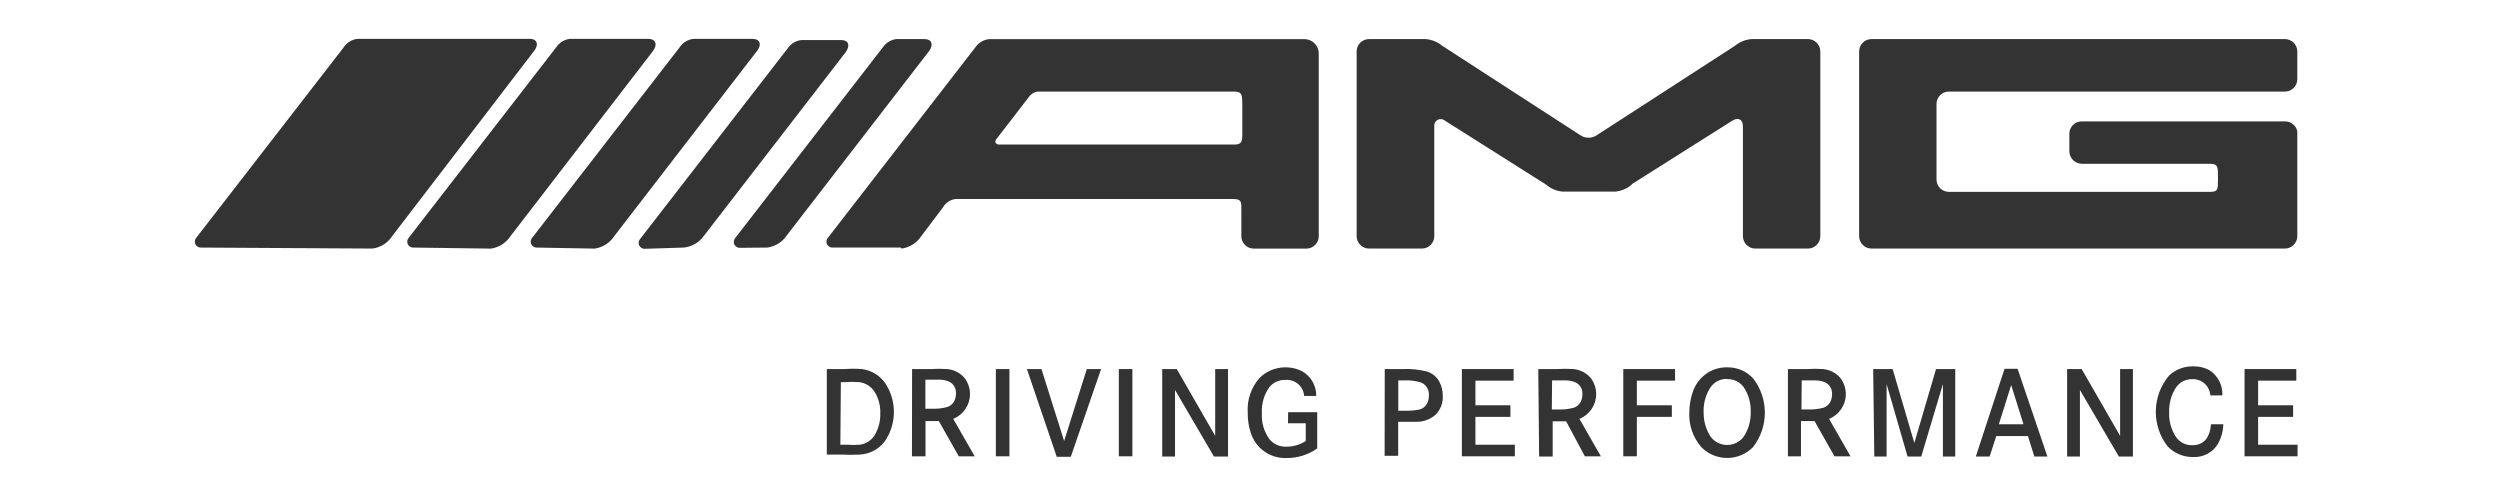
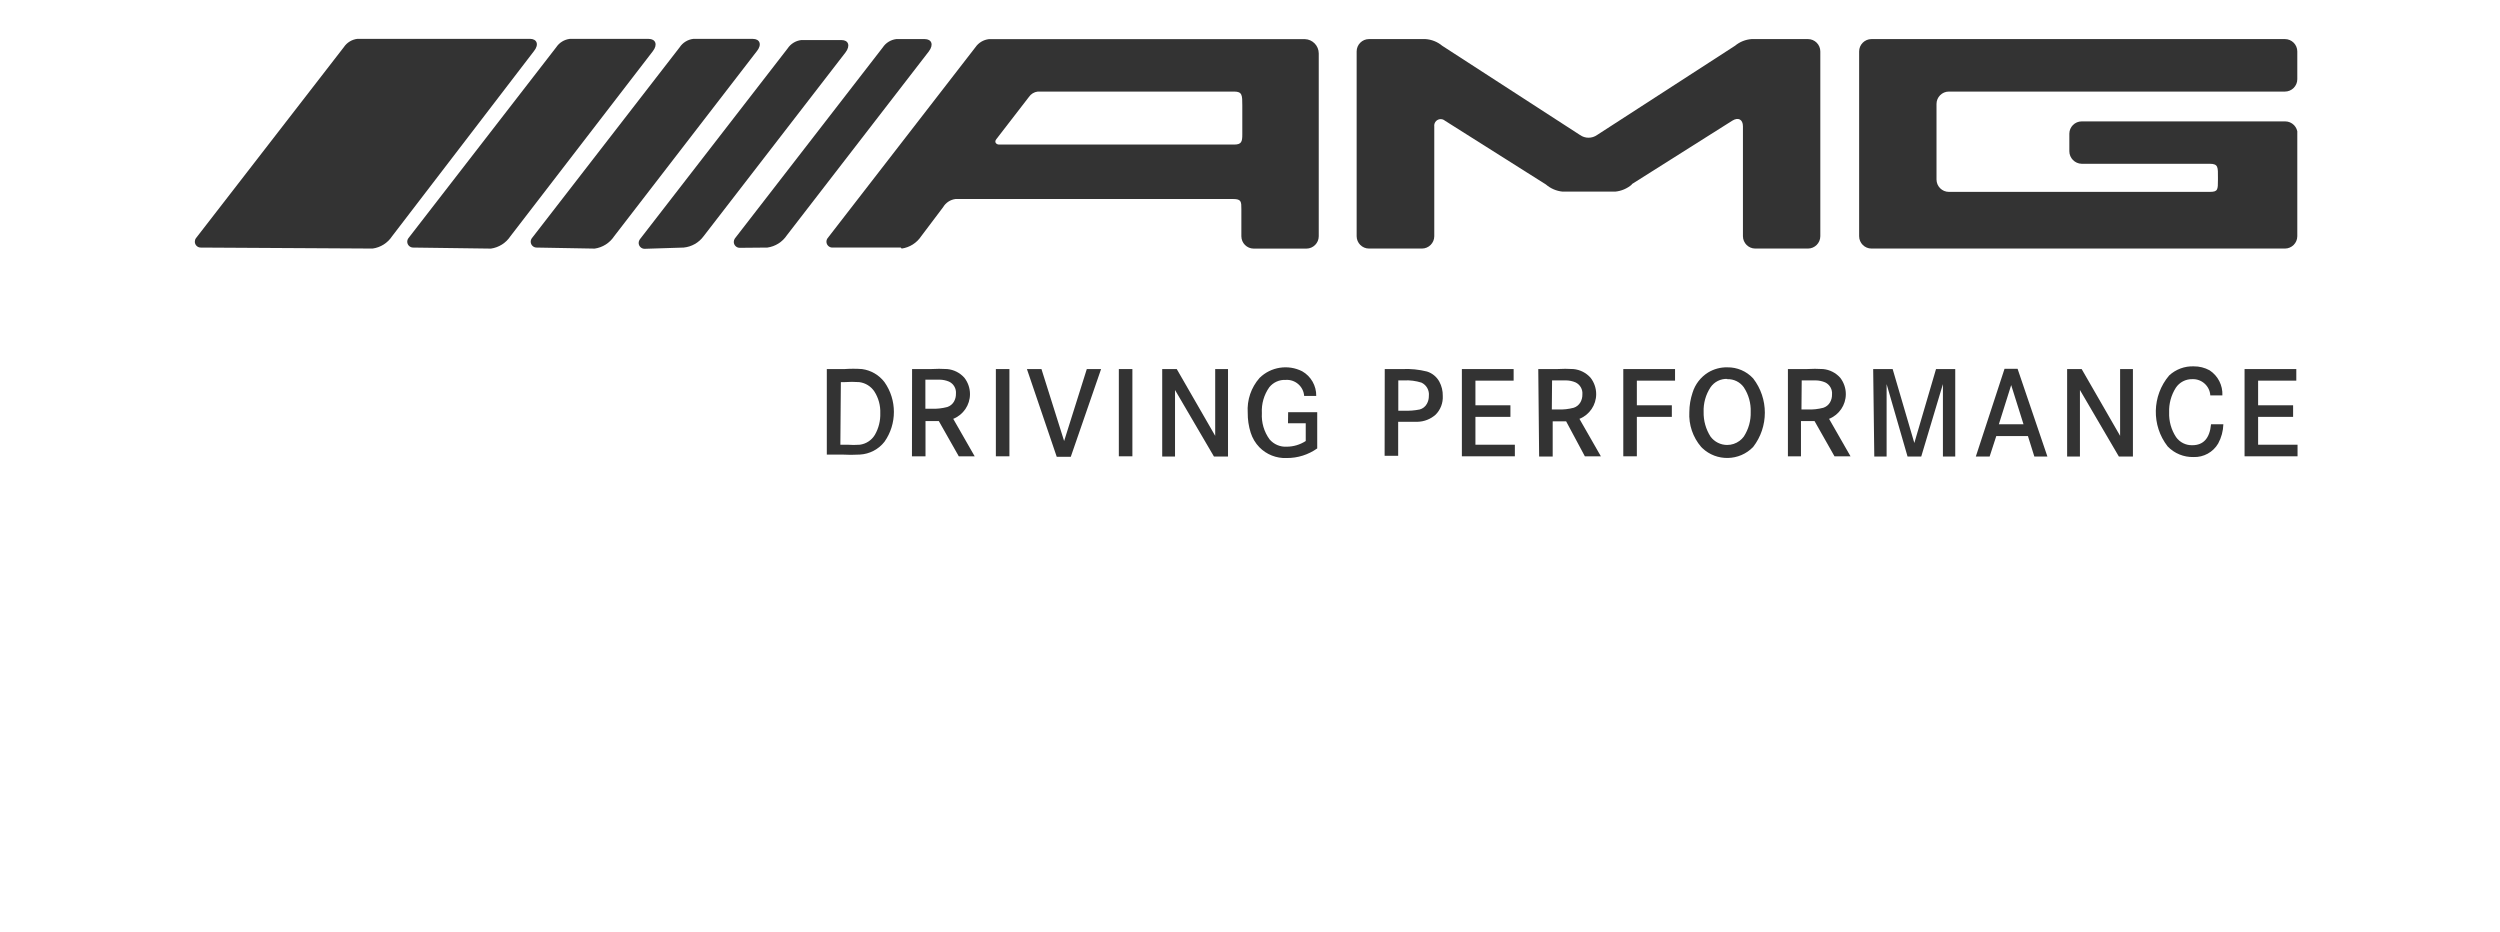
- <svg xmlns="http://www.w3.org/2000/svg" width="100%" height="100%" viewBox="0 0 161 32" version="1.1" xml:space="preserve" style="fill-rule:evenodd;clip-rule:evenodd;stroke-linejoin:round;stroke-miterlimit:1.414;">
+ <svg xmlns="http://www.w3.org/2000/svg" width="100%" height="100%" viewBox="0 0 161 60" version="1.1" xml:space="preserve" style="fill-rule:evenodd;clip-rule:evenodd;stroke-linejoin:round;stroke-miterlimit:1.414;">
  <g id="Layer1" transform="matrix(1,0,0,1,5.01591,1.38639)">
    <g transform="matrix(1.58705,0,0,1.58705,7.53074,1.11468)">
      <path d="M85.325,3.85C85.325,3.576 85.099,3.35 84.825,3.35L76.565,3.35C76.291,3.35 76.065,3.576 76.065,3.85L76.065,4.56C76.064,4.836 76.289,5.065 76.565,5.07L81.765,5.07C82.115,5.07 82.095,5.22 82.095,5.63L82.095,5.72C82.095,6.12 82.095,6.21 81.765,6.21L71.175,6.21C70.901,6.21 70.675,5.984 70.675,5.71L70.675,2.64C70.675,2.366 70.901,2.14 71.175,2.14L84.815,2.14C85.089,2.14 85.315,1.914 85.315,1.64L85.315,0.51C85.315,0.236 85.089,0.01 84.815,0.01L68.035,0.01C67.761,0.01 67.535,0.236 67.535,0.51L67.535,8.01C67.535,8.284 67.761,8.51 68.035,8.51L84.815,8.51C85.089,8.51 85.315,8.284 85.315,8.01L85.315,3.76" style="fill:rgb(51,51,51);fill-rule:nonzero;" />
    </g>
    <g transform="matrix(1.58705,0,0,1.58705,7.53074,1.11468)">
      <path d="M58.315,5.91C58.124,6.075 57.886,6.177 57.635,6.2L55.505,6.2C55.254,6.177 55.016,6.075 54.825,5.91L50.725,3.32C50.678,3.28 50.617,3.258 50.555,3.258C50.411,3.258 50.293,3.376 50.293,3.52C50.293,3.53 50.294,3.54 50.295,3.55L50.295,8.01C50.295,8.284 50.069,8.51 49.795,8.51L47.645,8.51C47.371,8.51 47.145,8.284 47.145,8.01L47.145,0.51C47.145,0.236 47.371,0.01 47.645,0.01L49.935,0.01C50.185,0.026 50.423,0.12 50.615,0.28L56.205,3.9C56.414,4.05 56.696,4.05 56.905,3.9L62.5,0.28C62.69,0.122 62.924,0.028 63.17,0.01L65.46,0.01C65.734,0.01 65.96,0.236 65.96,0.51L65.96,8.01C65.96,8.284 65.734,8.51 65.46,8.51L63.32,8.51C63.046,8.51 62.82,8.284 62.82,8.01L62.82,3.55C62.82,3.27 62.63,3.17 62.39,3.32L58.305,5.9L58.315,5.91Z" style="fill:rgb(51,51,51);fill-rule:nonzero;" />
    </g>
    <g transform="matrix(1.58705,0,0,1.58705,7.53074,1.11468)">
      <path d="M28.645,8.47L25.875,8.47C25.873,8.47 25.871,8.47 25.869,8.47C25.74,8.47 25.633,8.366 25.63,8.237C25.629,8.185 25.645,8.134 25.675,8.092L31.675,0.342C31.802,0.157 32.003,0.037 32.225,0.012L45.045,0.012C45.356,0.021 45.607,0.28 45.607,0.592C45.607,0.598 45.607,0.605 45.607,0.612L45.607,8.012C45.607,8.286 45.381,8.512 45.107,8.512L42.967,8.512C42.693,8.512 42.467,8.286 42.467,8.012L42.467,6.91C42.467,6.61 42.467,6.5 42.137,6.5L30.865,6.5C30.657,6.527 30.472,6.649 30.365,6.83L29.475,8.01C29.295,8.282 29.008,8.464 28.685,8.51L28.645,8.47ZM34.205,2.14C34.059,2.157 33.927,2.237 33.845,2.36L32.525,4.07C32.425,4.19 32.525,4.29 32.635,4.29L42.175,4.29C42.475,4.29 42.505,4.17 42.505,3.88L42.505,2.7C42.505,2.29 42.505,2.14 42.175,2.14L34.205,2.14Z" style="fill:rgb(51,51,51);fill-rule:nonzero;" />
    </g>
    <g transform="matrix(1.58705,0,0,1.58705,7.53074,1.11468)">
      <path d="M23.235,8.47C23.558,8.424 23.845,8.242 24.025,7.97L29.785,0.51C29.995,0.23 29.895,0.01 29.615,0.01L28.465,0.01C28.241,0.037 28.039,0.162 27.915,0.35L21.915,8.1C21.886,8.141 21.87,8.19 21.87,8.24C21.87,8.372 21.978,8.48 22.11,8.48C22.112,8.48 22.113,8.48 22.115,8.48L23.235,8.47Z" style="fill:rgb(51,51,51);fill-rule:nonzero;" />
    </g>
    <g transform="matrix(1.58705,0,0,1.58705,7.53074,1.11468)">
      <path d="M19.835,8.47C20.158,8.439 20.453,8.272 20.645,8.01L26.405,0.55C26.615,0.27 26.515,0.05 26.245,0.05L24.605,0.05C24.381,0.077 24.179,0.202 24.055,0.39L18.055,8.14C18.026,8.181 18.01,8.23 18.01,8.28C18.01,8.412 18.118,8.52 18.25,8.52C18.252,8.52 18.253,8.52 18.255,8.52L19.835,8.47Z" style="fill:rgb(51,51,51);fill-rule:nonzero;" />
    </g>
    <g transform="matrix(1.58705,0,0,1.58705,7.53074,1.11468)">
      <path d="M13.875,8.47C13.873,8.47 13.871,8.47 13.869,8.47C13.74,8.47 13.633,8.366 13.63,8.237C13.629,8.185 13.645,8.134 13.675,8.092L19.675,0.342C19.799,0.154 20.001,0.029 20.225,0.002L22.645,0.002C22.925,0.002 23.025,0.232 22.805,0.502L17.015,8.012C16.835,8.284 16.548,8.466 16.225,8.512L13.875,8.47Z" style="fill:rgb(51,51,51);fill-rule:nonzero;" />
    </g>
    <g transform="matrix(1.58705,0,0,1.58705,7.53074,1.11468)">
      <path d="M8.865,8.47C8.863,8.47 8.861,8.47 8.859,8.47C8.73,8.47 8.623,8.366 8.62,8.237C8.619,8.185 8.635,8.134 8.665,8.092L14.665,0.342C14.789,0.154 14.991,0.029 15.215,0.002L18.415,0.002C18.695,0.002 18.795,0.232 18.585,0.502L12.805,8.012C12.625,8.284 12.338,8.466 12.015,8.512L8.865,8.47Z" style="fill:rgb(51,51,51);fill-rule:nonzero;" />
    </g>
    <g transform="matrix(1.58705,0,0,1.58705,7.53074,1.11468)">
      <path d="M0.245,8.47C0.243,8.47 0.241,8.47 0.239,8.47C0.11,8.47 0.003,8.366 0,8.237C-0.001,8.184 0.014,8.133 0.045,8.09L6.045,0.34C6.171,0.15 6.374,0.026 6.6,0L13.6,0C13.88,0 13.98,0.23 13.76,0.5L8.005,8.01C7.826,8.283 7.538,8.465 7.215,8.51L0.245,8.47Z" style="fill:rgb(51,51,51);fill-rule:nonzero;" />
    </g>
    <g transform="matrix(1.58705,0,0,1.58705,7.53074,1.11468)">
      <path d="M25.645,13.4L26.365,13.4C26.601,13.383 26.839,13.383 27.075,13.4C27.436,13.449 27.764,13.64 27.985,13.93C28.495,14.654 28.495,15.626 27.985,16.35C27.743,16.66 27.378,16.849 26.985,16.87C26.742,16.884 26.498,16.884 26.255,16.87L25.645,16.87L25.645,13.4ZM26.195,16.47L26.485,16.47C26.651,16.483 26.819,16.483 26.985,16.47C27.239,16.437 27.463,16.289 27.595,16.07C27.749,15.803 27.825,15.498 27.815,15.19C27.826,14.879 27.743,14.572 27.575,14.31C27.436,14.101 27.214,13.963 26.965,13.93C26.765,13.915 26.565,13.915 26.365,13.93L26.215,13.93L26.195,16.47Z" style="fill:rgb(51,51,51);fill-rule:nonzero;" />
    </g>
    <g transform="matrix(1.58705,0,0,1.58705,7.53074,1.11468)">
      <path d="M29.105,13.4L29.865,13.4C30.088,13.386 30.312,13.386 30.535,13.4C30.801,13.426 31.047,13.551 31.225,13.75C31.374,13.94 31.455,14.175 31.455,14.417C31.455,14.858 31.185,15.257 30.775,15.42L31.645,16.94L31,16.94L30.19,15.51L29.65,15.51L29.65,16.94L29.1,16.94L29.105,13.4ZM29.645,15.01L29.895,15.01C30.111,15.019 30.326,14.995 30.535,14.94C30.649,14.902 30.745,14.824 30.805,14.72C30.86,14.623 30.888,14.512 30.885,14.4C30.904,14.194 30.792,13.998 30.605,13.91C30.485,13.859 30.356,13.832 30.225,13.83L29.645,13.83L29.645,15.01Z" style="fill:rgb(51,51,51);fill-rule:nonzero;" />
    </g>
    <g transform="matrix(1.58705,0,0,1.58705,7.53074,1.11468)">
      <rect x="32.505" y="13.4" width="0.55" height="3.54" style="fill:rgb(51,51,51);fill-rule:nonzero;" />
    </g>
    <g transform="matrix(1.58705,0,0,1.58705,7.53074,1.11468)">
      <path d="M33.765,13.4L34.355,13.4L35.275,16.32L36.195,13.4L36.775,13.4L35.545,16.96L34.975,16.96L33.765,13.4Z" style="fill:rgb(51,51,51);fill-rule:nonzero;" />
    </g>
    <g transform="matrix(1.58705,0,0,1.58705,7.53074,1.11468)">
      <rect x="37.495" y="13.4" width="0.55" height="3.54" style="fill:rgb(51,51,51);fill-rule:nonzero;" />
    </g>
    <g transform="matrix(1.58705,0,0,1.58705,7.53074,1.11468)">
      <path d="M39.255,13.4L39.845,13.4L41.405,16.11L41.405,13.4L41.925,13.4L41.925,16.95L41.355,16.95L39.775,14.25L39.775,16.95L39.255,16.95L39.255,13.4Z" style="fill:rgb(51,51,51);fill-rule:nonzero;" />
    </g>
    <g transform="matrix(1.58705,0,0,1.58705,7.53074,1.11468)">
      <path d="M44.365,15.15L45.545,15.15L45.545,16.62C45.183,16.877 44.749,17.014 44.305,17.01C43.889,17.028 43.485,16.868 43.195,16.57C43.034,16.403 42.915,16.201 42.845,15.98C42.762,15.718 42.722,15.445 42.725,15.17C42.691,14.655 42.864,14.147 43.205,13.76C43.663,13.309 44.362,13.2 44.935,13.49C45.293,13.694 45.512,14.078 45.505,14.49L45.015,14.49C44.988,14.107 44.652,13.814 44.269,13.84C44.01,13.826 43.76,13.938 43.599,14.14C43.383,14.446 43.278,14.816 43.299,15.19C43.277,15.568 43.386,15.943 43.609,16.25C43.782,16.455 44.042,16.566 44.309,16.55C44.582,16.549 44.85,16.469 45.079,16.32L45.079,15.6L44.359,15.6L44.365,15.15Z" style="fill:rgb(51,51,51);fill-rule:nonzero;" />
    </g>
    <g transform="matrix(1.58705,0,0,1.58705,7.53074,1.11468)">
      <path d="M48.285,13.4L49,13.4C49.336,13.384 49.673,13.418 50,13.5C50.213,13.567 50.392,13.714 50.5,13.91C50.596,14.088 50.644,14.288 50.64,14.49C50.655,14.773 50.55,15.049 50.35,15.25C50.146,15.432 49.883,15.535 49.61,15.54L48.83,15.54L48.83,16.92L48.28,16.92L48.285,13.4ZM48.835,15.09L49.065,15.09C49.28,15.099 49.494,15.082 49.705,15.04C49.829,15.006 49.934,14.923 49.995,14.81C50.05,14.712 50.077,14.602 50.075,14.49C50.101,14.265 49.98,14.047 49.775,13.95C49.546,13.878 49.305,13.847 49.065,13.86L48.835,13.86L48.835,15.09Z" style="fill:rgb(51,51,51);fill-rule:nonzero;" />
    </g>
    <g transform="matrix(1.58705,0,0,1.58705,7.53074,1.11468)">
      <path d="M51.965,14.87L53.385,14.87L53.385,15.34L51.965,15.34L51.965,16.47L53.565,16.47L53.565,16.94L51.415,16.94L51.415,13.4L53.515,13.4L53.515,13.87L51.965,13.87L51.965,14.87Z" style="fill:rgb(51,51,51);fill-rule:nonzero;" />
    </g>
    <g transform="matrix(1.58705,0,0,1.58705,7.53074,1.11468)">
      <path d="M54.515,13.4L55.275,13.4C55.498,13.386 55.722,13.386 55.945,13.4C56.211,13.426 56.457,13.551 56.635,13.75C56.784,13.94 56.865,14.175 56.865,14.417C56.865,14.858 56.595,15.257 56.185,15.42L57.055,16.94L56.405,16.94L55.645,15.52L55.1,15.52L55.1,16.95L54.55,16.95L54.515,13.4ZM55.065,15.04L55.315,15.04C55.531,15.049 55.746,15.025 55.955,14.97C56.069,14.932 56.165,14.854 56.225,14.75C56.28,14.653 56.308,14.542 56.305,14.43C56.324,14.224 56.212,14.028 56.025,13.94C55.905,13.889 55.776,13.862 55.645,13.86L55.075,13.86L55.065,15.04Z" style="fill:rgb(51,51,51);fill-rule:nonzero;" />
    </g>
    <g transform="matrix(1.58705,0,0,1.58705,7.53074,1.11468)">
      <path d="M58.515,14.87L59.935,14.87L59.935,15.34L58.515,15.34L58.515,16.94L57.965,16.94L57.965,13.4L60.065,13.4L60.065,13.87L58.515,13.87L58.515,14.87Z" style="fill:rgb(51,51,51);fill-rule:nonzero;" />
    </g>
    <g transform="matrix(1.58705,0,0,1.58705,7.53074,1.11468)">
      <path d="M62.185,13.33C62.583,13.323 62.966,13.487 63.235,13.78C63.867,14.596 63.867,15.744 63.235,16.56C62.681,17.139 61.75,17.159 61.171,16.606C61.155,16.591 61.14,16.576 61.125,16.56C60.787,16.167 60.615,15.657 60.645,15.14C60.647,14.875 60.691,14.612 60.775,14.36C60.879,14.02 61.103,13.728 61.405,13.54C61.64,13.397 61.91,13.324 62.185,13.33ZM62.185,13.8C61.915,13.788 61.657,13.917 61.505,14.14C61.31,14.436 61.212,14.786 61.225,15.14C61.217,15.494 61.314,15.842 61.505,16.14C61.663,16.354 61.914,16.48 62.18,16.48C62.36,16.48 62.535,16.422 62.68,16.315C62.747,16.266 62.806,16.207 62.855,16.14C63.048,15.843 63.146,15.494 63.135,15.14C63.148,14.786 63.05,14.436 62.855,14.14C62.701,13.925 62.449,13.801 62.185,13.81L62.185,13.8Z" style="fill:rgb(51,51,51);fill-rule:nonzero;" />
    </g>
    <g transform="matrix(1.58705,0,0,1.58705,7.53074,1.11468)">
      <path d="M64.645,13.4L65.405,13.4C65.628,13.386 65.852,13.386 66.075,13.4C66.341,13.426 66.587,13.551 66.765,13.75C66.914,13.94 66.995,14.175 66.995,14.417C66.995,14.858 66.725,15.257 66.315,15.42L67.185,16.94L66.535,16.94L65.725,15.51L65.175,15.51L65.175,16.94L64.645,16.94L64.645,13.4ZM65.195,15.04L65.445,15.04C65.661,15.049 65.876,15.025 66.085,14.97C66.199,14.932 66.295,14.854 66.355,14.75C66.41,14.653 66.438,14.542 66.435,14.43C66.454,14.224 66.342,14.028 66.155,13.94C66.035,13.889 65.906,13.862 65.775,13.86L65.205,13.86L65.195,15.04Z" style="fill:rgb(51,51,51);fill-rule:nonzero;" />
    </g>
    <g transform="matrix(1.58705,0,0,1.58705,7.53074,1.11468)">
      <path d="M68.105,13.4L68.895,13.4L69.775,16.4L70.655,13.4L71.435,13.4L71.435,16.95L70.935,16.95L70.935,14.01L70.055,16.95L69.5,16.95L68.65,14.01L68.65,16.95L68.15,16.95L68.105,13.4Z" style="fill:rgb(51,51,51);fill-rule:nonzero;" />
    </g>
    <g transform="matrix(1.58705,0,0,1.58705,7.53074,1.11468)">
      <path d="M73.435,13.39L73.965,13.39L75.175,16.95L74.645,16.95L74.385,16.12L73.1,16.12L72.83,16.95L72.27,16.95L73.435,13.39ZM74.205,15.64L73.705,14.05L73.205,15.64L74.205,15.64Z" style="fill:rgb(51,51,51);fill-rule:nonzero;" />
    </g>
    <g transform="matrix(1.58705,0,0,1.58705,7.53074,1.11468)">
      <path d="M75.975,13.4L76.565,13.4L78.125,16.11L78.125,13.4L78.645,13.4L78.645,16.95L78.075,16.95L76.495,14.25L76.495,16.95L75.975,16.95L75.975,13.4Z" style="fill:rgb(51,51,51);fill-rule:nonzero;" />
    </g>
    <g transform="matrix(1.58705,0,0,1.58705,7.53074,1.11468)">
      <path d="M82.275,14.47L81.785,14.47C81.764,14.09 81.436,13.793 81.055,13.81C80.787,13.803 80.533,13.936 80.385,14.16C80.196,14.458 80.101,14.807 80.115,15.16C80.102,15.514 80.2,15.864 80.395,16.16C80.545,16.374 80.794,16.498 81.055,16.49C81.508,16.49 81.761,16.207 81.815,15.64L82.315,15.64C82.307,15.913 82.235,16.18 82.105,16.42C81.899,16.773 81.514,16.985 81.105,16.97C80.71,16.98 80.329,16.824 80.055,16.54C79.391,15.691 79.417,14.481 80.115,13.66C80.386,13.409 80.746,13.276 81.115,13.29C81.338,13.288 81.559,13.343 81.755,13.45C82.097,13.673 82.295,14.062 82.275,14.47Z" style="fill:rgb(51,51,51);fill-rule:nonzero;" />
    </g>
    <g transform="matrix(1.58705,0,0,1.58705,7.53074,1.11468)">
      <path d="M83.725,14.87L85.145,14.87L85.145,15.34L83.725,15.34L83.725,16.47L85.325,16.47L85.325,16.94L83.175,16.94L83.175,13.4L85.275,13.4L85.275,13.87L83.725,13.87L83.725,14.87Z" style="fill:rgb(51,51,51);fill-rule:nonzero;" />
    </g>
  </g>
</svg>
